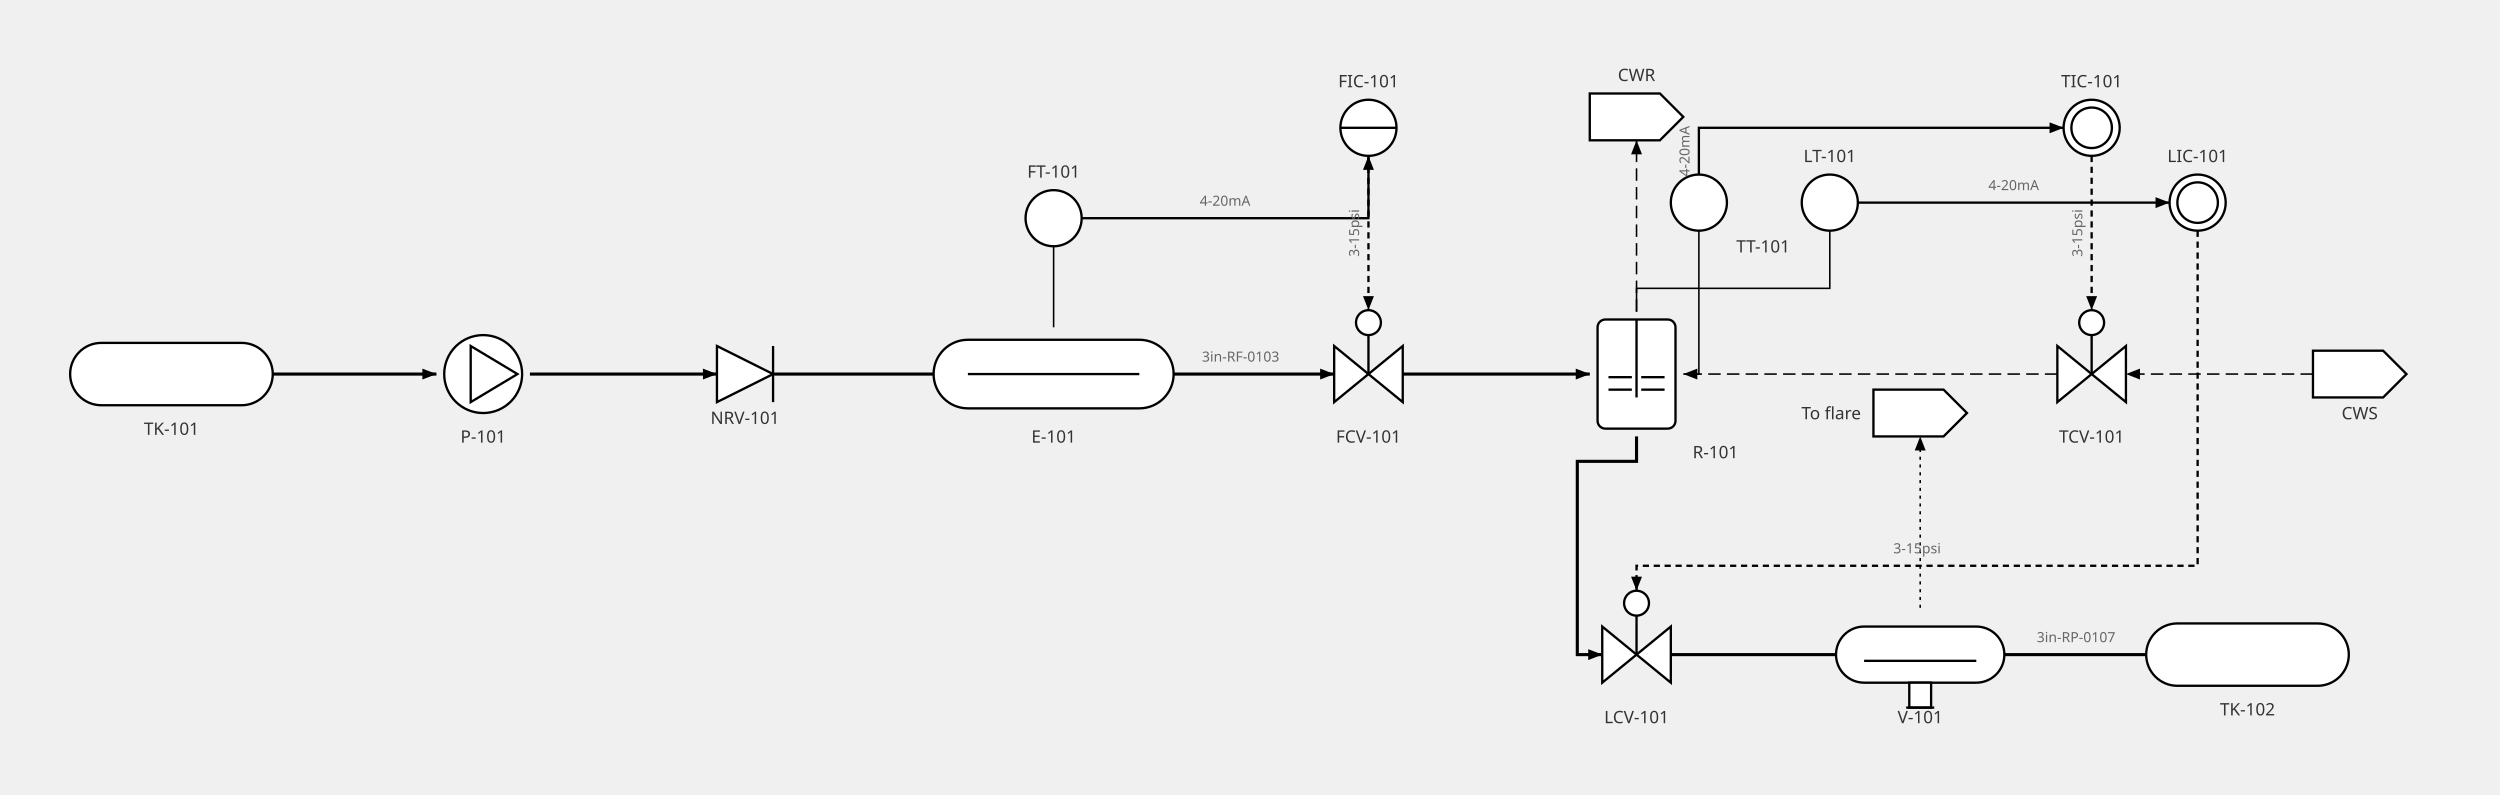
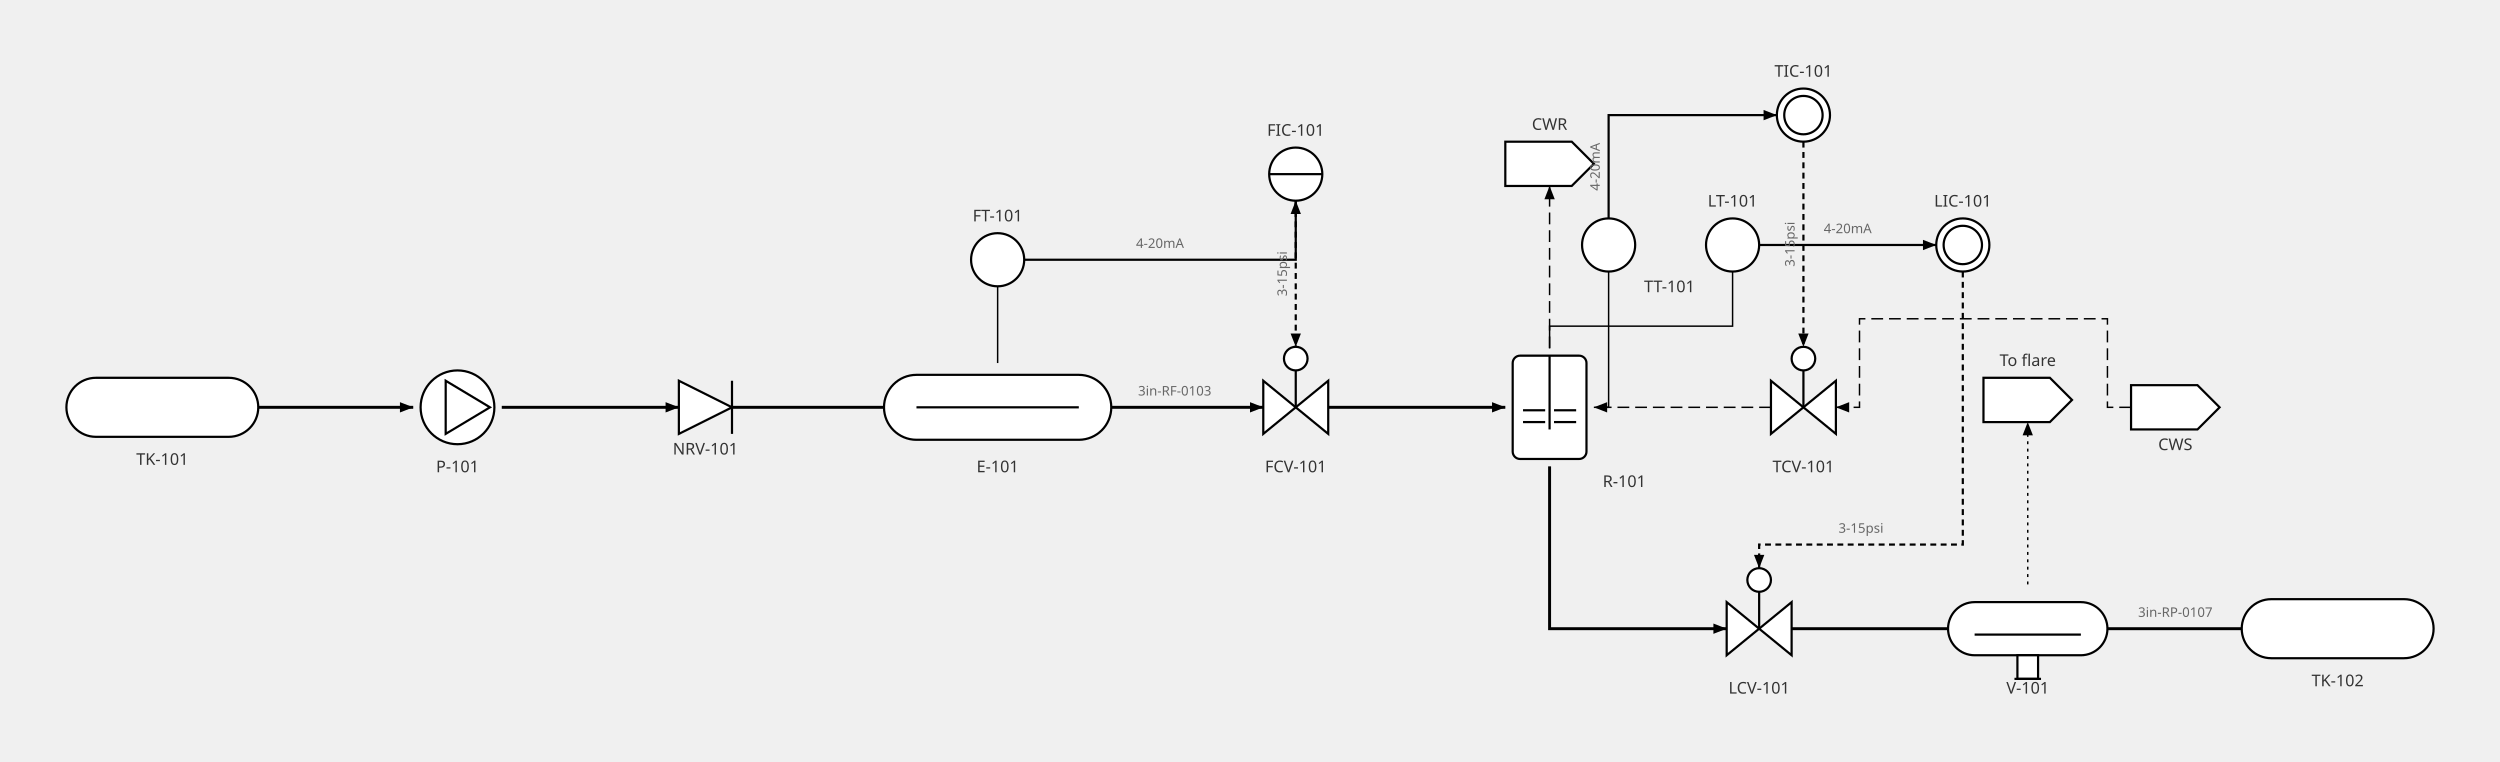
- <svg xmlns="http://www.w3.org/2000/svg" xmlns:xlink="http://www.w3.org/1999/xlink" width="1604" height="510" viewBox="0 0 1604 510">
+ <svg xmlns="http://www.w3.org/2000/svg" xmlns:xlink="http://www.w3.org/1999/xlink" width="1694" height="516" viewBox="0 0 1694 516">
  <defs>
    <style>

    .equipment { fill: white; stroke: black; stroke-width: 1.5; }
    .valve { fill: white; stroke: black; stroke-width: 1.5; }
    .instrument { fill: white; stroke: black; stroke-width: 1.5; }
    .junction { fill: black; stroke: none; }
    .label { font-family: sans-serif; font-size: 11px; text-anchor: middle; fill: #333; }
    .line-label { font-family: sans-serif; font-size: 9px; text-anchor: middle; fill: #666; }
    .note { font-family: sans-serif; font-size: 11px; fill: #555; font-style: italic; }
    .line-process { fill: none; stroke: black; stroke-width: 2; }
    .line-utility { fill: none; stroke: black; stroke-width: 1; stroke-dasharray: 8,4; }
    .line-drain { fill: none; stroke: black; stroke-width: 1; stroke-dasharray: 4,2; }
    .line-vent { fill: none; stroke: black; stroke-width: 1; stroke-dasharray: 2,3; }
    .line-attach { fill: none; stroke: black; stroke-width: 1; }
    .signal-electrical { fill: none; stroke: black; stroke-width: 1.5; }
    .signal-pneumatic { fill: none; stroke: black; stroke-width: 1.5; stroke-dasharray: 4,3; }
    .signal-hydraulic { fill: none; stroke: black; stroke-width: 1.5; stroke-dasharray: 10,2,1,2; }
    .signal-digital { fill: none; stroke: black; stroke-width: 1.5; stroke-dasharray: 6,2,1,2; }
    </style>
    <g id="sym-vessel">
      <path d="M -45 -20 A 20 20 0 0 0 -45 20 L 45 20 A 20 20 0 0 0 45 -20 Z" fill="white" stroke="black" stroke-width="1.5" />
    </g>
    <g id="sym-pump">
      <circle cx="0.0" cy="0.0" r="25.0" fill="white" stroke="black" stroke-width="1.5" />
      <path d="M -8 -18 L 22 0 L -8 18 Z" fill="white" stroke="black" stroke-width="1.5" />
    </g>
    <g id="sym-heat_exchanger">
      <path d="M -55 -22 A 22 22 0 0 0 -55 22 L 55 22 A 22 22 0 0 0 55 -22 Z" fill="white" stroke="black" stroke-width="1.5" />
      <line x1="-55.0" y1="0.0" x2="55.0" y2="0.0" fill="none" stroke="black" stroke-width="1.5" />
    </g>
    <g id="sym-reactor_cstr">
      <rect x="-25.0" y="-35.0" width="50.0" height="70.0" rx="5.0" fill="white" stroke="black" stroke-width="1.5" />
      <line x1="0.0" y1="-35.0" x2="0.0" y2="15.0" fill="none" stroke="black" stroke-width="1.5" />
      <line x1="-18.0" y1="2.0" x2="-3.0" y2="2.0" fill="none" stroke="black" stroke-width="1.5" />
      <line x1="3.0" y1="2.0" x2="18.0" y2="2.0" fill="none" stroke="black" stroke-width="1.5" />
      <line x1="-18.0" y1="10.0" x2="-3.0" y2="10.0" fill="none" stroke="black" stroke-width="1.5" />
      <line x1="3.0" y1="10.0" x2="18.0" y2="10.0" fill="none" stroke="black" stroke-width="1.5" />
    </g>
    <g id="sym-separator">
      <path d="M -36 -18 A 18 18 0 0 0 -36 18 L 36 18 A 18 18 0 0 0 36 -18 Z" fill="white" stroke="black" stroke-width="1.5" />
      <rect x="-7.0" y="18.0" width="14.0" height="16.0" rx="0.0" fill="white" stroke="black" stroke-width="1.5" />
      <line x1="-9.0" y1="34.0" x2="9.0" y2="34.0" fill="none" stroke="black" stroke-width="1.5" />
      <line x1="-36.0" y1="4.0" x2="36.0" y2="4.0" fill="none" stroke="black" stroke-width="1.5" />
    </g>
    <g id="sym-connector">
      <path d="M -30 -15 L 15 -15 L 30 0 L 15 15 L -30 15 Z" fill="white" stroke="black" stroke-width="1.5" />
    </g>
    <g id="sym-check_valve">
      <path d="M -18 -18 L 18 0 L -18 18 Z" fill="white" stroke="black" stroke-width="1.5" />
      <line x1="18.0" y1="-18.0" x2="18.0" y2="18.0" fill="none" stroke="black" stroke-width="1.5" />
    </g>
    <g id="sym-control_valve">
      <path d="M -22 -18 L 0 0 L -22 18 Z M 22 -18 L 0 0 L 22 18 Z" fill="white" stroke="black" stroke-width="1.5" />
      <line x1="0.0" y1="0.0" x2="0.0" y2="-26.0" fill="none" stroke="black" stroke-width="1.5" />
      <circle cx="0.0" cy="-33.0" r="8.0" fill="white" stroke="black" stroke-width="1.5" />
    </g>
    <g id="sym-instr_field">
      <circle cx="0.0" cy="0.0" r="18.0" fill="white" stroke="black" stroke-width="1.5" />
    </g>
    <g id="sym-instr_panel">
      <circle cx="0.0" cy="0.0" r="18.0" fill="white" stroke="black" stroke-width="1.5" />
      <line x1="-18.0" y1="0.0" x2="18.0" y2="0.0" fill="none" stroke="black" stroke-width="1.5" />
    </g>
    <g id="sym-instr_control_room">
      <circle cx="0.0" cy="0.0" r="18.0" fill="white" stroke="black" stroke-width="1.5" />
      <circle cx="0.0" cy="0.0" r="13.0" fill="white" stroke="black" stroke-width="1.5" />
    </g>
  </defs>
  <g id="lines">
-     <polyline points="160.0,240.0 280.0,240.0" class="line-process" fill="none" stroke="black" stroke-width="2" />
-     <path d="M 0 0 L -9 -3.5 L -9 3.5 Z" fill="black" stroke="none" transform="translate(280.0,240.0) rotate(0.0)" />
-     <polyline points="340.0,240.0 460.0,240.0" class="line-process" fill="none" stroke="black" stroke-width="2" />
-     <path d="M 0 0 L -9 -3.5 L -9 3.5 Z" fill="black" stroke="none" transform="translate(460.0,240.0) rotate(0.0)" />
-     <polyline points="496.0,240.0 616.0,240.0" class="line-process" fill="none" stroke="black" stroke-width="2" />
-     <path d="M 0 0 L -9 -3.5 L -9 3.5 Z" fill="black" stroke="none" transform="translate(616.0,240.0) rotate(0.0)" />
-     <polyline points="736.0,240.0 856.0,240.0" class="line-process" fill="none" stroke="black" stroke-width="2" />
-     <path d="M 0 0 L -9 -3.5 L -9 3.5 Z" fill="black" stroke="none" transform="translate(856.0,240.0) rotate(0.0)" />
-     <polyline points="900.0,240.0 1020.0,240.0" class="line-process" fill="none" stroke="black" stroke-width="2" />
-     <path d="M 0 0 L -9 -3.5 L -9 3.5 Z" fill="black" stroke="none" transform="translate(1020.0,240.0) rotate(0.0)" />
-     <polyline points="1050.0,280.0 1050.0,296.0 1012.0,296.0 1012.0,420.0 1028.0,420.0" class="line-process" fill="none" stroke="black" stroke-width="2" />
-     <path d="M 0 0 L -9 -3.5 L -9 3.5 Z" fill="black" stroke="none" transform="translate(1028.0,420.0) rotate(0.0)" />
-     <polyline points="1072.0,420.0 1192.0,420.0" class="line-process" fill="none" stroke="black" stroke-width="2" />
-     <path d="M 0 0 L -9 -3.5 L -9 3.5 Z" fill="black" stroke="none" transform="translate(1192.0,420.0) rotate(0.0)" />
-     <polyline points="1272.0,420.0 1392.0,420.0" class="line-process" fill="none" stroke="black" stroke-width="2" />
-     <path d="M 0 0 L -9 -3.5 L -9 3.5 Z" fill="black" stroke="none" transform="translate(1392.0,420.0) rotate(0.0)" />
-     <polyline points="1232.0,390.0 1232.0,280.0" class="line-vent" fill="none" stroke="black" stroke-width="1" stroke-dasharray="2,3" />
-     <path d="M 0 0 L -9 -3.5 L -9 3.5 Z" fill="black" stroke="none" transform="translate(1232.0,280.0) rotate(-90.0)" />
-     <polyline points="1484.0,240.0 1364.0,240.0" class="line-utility" fill="none" stroke="black" stroke-width="1" stroke-dasharray="8,4" />
-     <path d="M 0 0 L -9 -3.5 L -9 3.5 Z" fill="black" stroke="none" transform="translate(1364.0,240.0) rotate(180.0)" />
-     <polyline points="1320.0,240.0 1080.0,240.0" class="line-utility" fill="none" stroke="black" stroke-width="1" stroke-dasharray="8,4" />
-     <path d="M 0 0 L -9 -3.5 L -9 3.5 Z" fill="black" stroke="none" transform="translate(1080.0,240.0) rotate(180.0)" />
-     <polyline points="1050.0,200.0 1050.0,90.0" class="line-utility" fill="none" stroke="black" stroke-width="1" stroke-dasharray="8,4" />
-     <path d="M 0 0 L -9 -3.5 L -9 3.5 Z" fill="black" stroke="none" transform="translate(1050.0,90.0) rotate(-90.0)" />
-     <polyline points="676.0,158.0 676.0,210.0" class="line-attach" fill="none" stroke="black" stroke-width="1" />
-     <polyline points="1090.0,148.0 1090.0,240.0 1080.0,240.0" class="line-attach" fill="none" stroke="black" stroke-width="1" />
-     <polyline points="1174.0,148.0 1174.0,185.0 1050.0,185.0 1050.0,200.0" class="line-attach" fill="none" stroke="black" stroke-width="1" />
+     <polyline points="160.0,276.0 280.0,276.0" class="line-process" fill="none" stroke="black" stroke-width="2" />
+     <path d="M 0 0 L -9 -3.5 L -9 3.5 Z" fill="black" stroke="none" transform="translate(280.0,276.0) rotate(0.0)" />
+     <polyline points="340.0,276.0 460.0,276.0" class="line-process" fill="none" stroke="black" stroke-width="2" />
+     <path d="M 0 0 L -9 -3.5 L -9 3.5 Z" fill="black" stroke="none" transform="translate(460.0,276.0) rotate(0.0)" />
+     <polyline points="496.0,276.0 616.0,276.0" class="line-process" fill="none" stroke="black" stroke-width="2" />
+     <path d="M 0 0 L -9 -3.5 L -9 3.5 Z" fill="black" stroke="none" transform="translate(616.0,276.0) rotate(0.0)" />
+     <polyline points="736.0,276.0 856.0,276.0" class="line-process" fill="none" stroke="black" stroke-width="2" />
+     <path d="M 0 0 L -9 -3.5 L -9 3.5 Z" fill="black" stroke="none" transform="translate(856.0,276.0) rotate(0.0)" />
+     <polyline points="900.0,276.0 1020.0,276.0" class="line-process" fill="none" stroke="black" stroke-width="2" />
+     <path d="M 0 0 L -9 -3.5 L -9 3.5 Z" fill="black" stroke="none" transform="translate(1020.0,276.0) rotate(0.0)" />
+     <polyline points="1050.0,316.0 1050.0,426.0 1170.0,426.0" class="line-process" fill="none" stroke="black" stroke-width="2" />
+     <path d="M 0 0 L -9 -3.5 L -9 3.5 Z" fill="black" stroke="none" transform="translate(1170.0,426.0) rotate(0.0)" />
+     <polyline points="1214.0,426.0 1334.0,426.0" class="line-process" fill="none" stroke="black" stroke-width="2" />
+     <path d="M 0 0 L -9 -3.5 L -9 3.5 Z" fill="black" stroke="none" transform="translate(1334.0,426.0) rotate(0.0)" />
+     <polyline points="1414.0,426.0 1534.0,426.0" class="line-process" fill="none" stroke="black" stroke-width="2" />
+     <path d="M 0 0 L -9 -3.5 L -9 3.5 Z" fill="black" stroke="none" transform="translate(1534.0,426.0) rotate(0.0)" />
+     <polyline points="1374.0,396.0 1374.0,286.0" class="line-vent" fill="none" stroke="black" stroke-width="1" stroke-dasharray="2,3" />
+     <path d="M 0 0 L -9 -3.5 L -9 3.5 Z" fill="black" stroke="none" transform="translate(1374.0,286.0) rotate(-90.0)" />
+     <polyline points="1444.0,276.0 1428.0,276.0 1428.0,216.0 1260.0,216.0 1260.0,276.0 1244.0,276.0" class="line-utility" fill="none" stroke="black" stroke-width="1" stroke-dasharray="8,4" />
+     <path d="M 0 0 L -9 -3.5 L -9 3.5 Z" fill="black" stroke="none" transform="translate(1244.0,276.0) rotate(180.0)" />
+     <polyline points="1200.0,276.0 1080.0,276.0" class="line-utility" fill="none" stroke="black" stroke-width="1" stroke-dasharray="8,4" />
+     <path d="M 0 0 L -9 -3.5 L -9 3.5 Z" fill="black" stroke="none" transform="translate(1080.0,276.0) rotate(180.0)" />
+     <polyline points="1050.0,236.0 1050.0,126.0" class="line-utility" fill="none" stroke="black" stroke-width="1" stroke-dasharray="8,4" />
+     <path d="M 0 0 L -9 -3.5 L -9 3.5 Z" fill="black" stroke="none" transform="translate(1050.0,126.0) rotate(-90.0)" />
+     <polyline points="676.0,194.0 676.0,246.0" class="line-attach" fill="none" stroke="black" stroke-width="1" />
+     <polyline points="1090.0,184.0 1090.0,276.0 1080.0,276.0" class="line-attach" fill="none" stroke="black" stroke-width="1" />
+     <polyline points="1174.0,184.0 1174.0,221.0 1050.0,221.0 1050.0,236.0" class="line-attach" fill="none" stroke="black" stroke-width="1" />
  </g>
  <g id="signals">
-     <polyline points="694.0,140.0 878.0,140.0 878.0,100.0" class="signal-electrical" fill="none" stroke="black" stroke-width="1.5" />
-     <path d="M 0 0 L -9 -3.5 L -9 3.5 Z" fill="black" stroke="none" transform="translate(878.0,100.0) rotate(-90.0)" />
-     <polyline points="878.0,100.0 878.0,199.0" class="signal-pneumatic" fill="none" stroke="black" stroke-width="1.5" stroke-dasharray="4,3" />
-     <path d="M 0 0 L -9 -3.5 L -9 3.5 Z" fill="black" stroke="none" transform="translate(878.0,199.0) rotate(90.0)" />
-     <polyline points="1090.0,112.0 1090.0,82.0 1324.0,82.0" class="signal-electrical" fill="none" stroke="black" stroke-width="1.5" />
-     <path d="M 0 0 L -9 -3.5 L -9 3.5 Z" fill="black" stroke="none" transform="translate(1324.0,82.0) rotate(0.0)" />
-     <polyline points="1342.0,100.0 1342.0,199.0" class="signal-pneumatic" fill="none" stroke="black" stroke-width="1.5" stroke-dasharray="4,3" />
-     <path d="M 0 0 L -9 -3.5 L -9 3.5 Z" fill="black" stroke="none" transform="translate(1342.0,199.0) rotate(90.0)" />
-     <polyline points="1192.0,130.0 1392.0,130.0" class="signal-electrical" fill="none" stroke="black" stroke-width="1.5" />
-     <path d="M 0 0 L -9 -3.5 L -9 3.5 Z" fill="black" stroke="none" transform="translate(1392.0,130.0) rotate(0.0)" />
-     <polyline points="1410.0,148.0 1410.0,363.0 1050.0,363.0 1050.0,379.0" class="signal-pneumatic" fill="none" stroke="black" stroke-width="1.5" stroke-dasharray="4,3" />
-     <path d="M 0 0 L -9 -3.5 L -9 3.5 Z" fill="black" stroke="none" transform="translate(1050.0,379.0) rotate(90.0)" />
+     <polyline points="694.0,176.0 878.0,176.0 878.0,136.0" class="signal-electrical" fill="none" stroke="black" stroke-width="1.5" />
+     <path d="M 0 0 L -9 -3.5 L -9 3.5 Z" fill="black" stroke="none" transform="translate(878.0,136.0) rotate(-90.0)" />
+     <polyline points="878.0,136.0 878.0,235.0" class="signal-pneumatic" fill="none" stroke="black" stroke-width="1.5" stroke-dasharray="4,3" />
+     <path d="M 0 0 L -9 -3.5 L -9 3.5 Z" fill="black" stroke="none" transform="translate(878.0,235.0) rotate(90.0)" />
+     <polyline points="1090.0,148.0 1090.0,78.0 1204.0,78.0" class="signal-electrical" fill="none" stroke="black" stroke-width="1.5" />
+     <path d="M 0 0 L -9 -3.5 L -9 3.5 Z" fill="black" stroke="none" transform="translate(1204.0,78.0) rotate(0.0)" />
+     <polyline points="1222.0,96.0 1222.0,235.0" class="signal-pneumatic" fill="none" stroke="black" stroke-width="1.5" stroke-dasharray="4,3" />
+     <path d="M 0 0 L -9 -3.5 L -9 3.5 Z" fill="black" stroke="none" transform="translate(1222.0,235.0) rotate(90.0)" />
+     <polyline points="1192.0,166.0 1312.0,166.0" class="signal-electrical" fill="none" stroke="black" stroke-width="1.5" />
+     <path d="M 0 0 L -9 -3.5 L -9 3.5 Z" fill="black" stroke="none" transform="translate(1312.0,166.0) rotate(0.0)" />
+     <polyline points="1330.0,184.0 1330.0,369.0 1192.0,369.0 1192.0,385.0" class="signal-pneumatic" fill="none" stroke="black" stroke-width="1.5" stroke-dasharray="4,3" />
+     <path d="M 0 0 L -9 -3.5 L -9 3.5 Z" fill="black" stroke="none" transform="translate(1192.0,385.0) rotate(90.0)" />
  </g>
  <g id="symbols">
-     <use id="TK101" href="#sym-vessel" xlink:href="#sym-vessel" class="equipment" transform="translate(110.0,240.0)" />
-     <use id="P101" href="#sym-pump" xlink:href="#sym-pump" class="equipment" transform="translate(310.0,240.0)" />
-     <use id="NRV101" href="#sym-check_valve" xlink:href="#sym-check_valve" class="valve" transform="translate(478.0,240.0)" />
-     <use id="E101" href="#sym-heat_exchanger" xlink:href="#sym-heat_exchanger" class="equipment" transform="translate(676.0,240.0)" />
-     <use id="FCV101" href="#sym-control_valve" xlink:href="#sym-control_valve" class="valve" transform="translate(878.0,240.0)" />
-     <use id="R101" href="#sym-reactor_cstr" xlink:href="#sym-reactor_cstr" class="equipment" transform="translate(1050.0,240.0)" />
-     <use id="LCV101" href="#sym-control_valve" xlink:href="#sym-control_valve" class="valve" transform="translate(1050.0,420.0)" />
-     <use id="V101" href="#sym-separator" xlink:href="#sym-separator" class="equipment" transform="translate(1232.0,420.0)" />
-     <use id="TK102" href="#sym-vessel" xlink:href="#sym-vessel" class="equipment" transform="translate(1442.0,420.0)" />
-     <use id="TCV101" href="#sym-control_valve" xlink:href="#sym-control_valve" class="valve" transform="translate(1342.0,240.0)" />
-     <use id="CWS" href="#sym-connector" xlink:href="#sym-connector" class="equipment" transform="translate(1514.0,240.0)" />
-     <use id="CWR" href="#sym-connector" xlink:href="#sym-connector" class="equipment" transform="translate(1050.0,75.0)" />
-     <use id="FLARE" href="#sym-connector" xlink:href="#sym-connector" class="equipment" transform="translate(1232.0,265.0)" />
-     <use id="FT101" href="#sym-instr_field" xlink:href="#sym-instr_field" class="instrument" transform="translate(676.0,140.0)" />
-     <use id="FIC101" href="#sym-instr_panel" xlink:href="#sym-instr_panel" class="instrument" transform="translate(878.0,82.0)" />
-     <use id="TT101" href="#sym-instr_field" xlink:href="#sym-instr_field" class="instrument" transform="translate(1090.0,130.0)" />
-     <use id="TIC101" href="#sym-instr_control_room" xlink:href="#sym-instr_control_room" class="instrument" transform="translate(1342.0,82.0)" />
-     <use id="LT101" href="#sym-instr_field" xlink:href="#sym-instr_field" class="instrument" transform="translate(1174.0,130.0)" />
-     <use id="LIC101" href="#sym-instr_control_room" xlink:href="#sym-instr_control_room" class="instrument" transform="translate(1410.0,130.0)" />
+     <use id="TK101" href="#sym-vessel" xlink:href="#sym-vessel" class="equipment" transform="translate(110.0,276.0)" />
+     <use id="P101" href="#sym-pump" xlink:href="#sym-pump" class="equipment" transform="translate(310.0,276.0)" />
+     <use id="NRV101" href="#sym-check_valve" xlink:href="#sym-check_valve" class="valve" transform="translate(478.0,276.0)" />
+     <use id="E101" href="#sym-heat_exchanger" xlink:href="#sym-heat_exchanger" class="equipment" transform="translate(676.0,276.0)" />
+     <use id="FCV101" href="#sym-control_valve" xlink:href="#sym-control_valve" class="valve" transform="translate(878.0,276.0)" />
+     <use id="R101" href="#sym-reactor_cstr" xlink:href="#sym-reactor_cstr" class="equipment" transform="translate(1050.0,276.0)" />
+     <use id="LCV101" href="#sym-control_valve" xlink:href="#sym-control_valve" class="valve" transform="translate(1192.0,426.0)" />
+     <use id="V101" href="#sym-separator" xlink:href="#sym-separator" class="equipment" transform="translate(1374.0,426.0)" />
+     <use id="TK102" href="#sym-vessel" xlink:href="#sym-vessel" class="equipment" transform="translate(1584.0,426.0)" />
+     <use id="TCV101" href="#sym-control_valve" xlink:href="#sym-control_valve" class="valve" transform="translate(1222.0,276.0)" />
+     <use id="CWS" href="#sym-connector" xlink:href="#sym-connector" class="equipment" transform="translate(1474.0,276.0)" />
+     <use id="CWR" href="#sym-connector" xlink:href="#sym-connector" class="equipment" transform="translate(1050.0,111.0)" />
+     <use id="FLARE" href="#sym-connector" xlink:href="#sym-connector" class="equipment" transform="translate(1374.0,271.0)" />
+     <use id="FT101" href="#sym-instr_field" xlink:href="#sym-instr_field" class="instrument" transform="translate(676.0,176.0)" />
+     <use id="FIC101" href="#sym-instr_panel" xlink:href="#sym-instr_panel" class="instrument" transform="translate(878.0,118.0)" />
+     <use id="TT101" href="#sym-instr_field" xlink:href="#sym-instr_field" class="instrument" transform="translate(1090.0,166.0)" />
+     <use id="TIC101" href="#sym-instr_control_room" xlink:href="#sym-instr_control_room" class="instrument" transform="translate(1222.0,78.0)" />
+     <use id="LT101" href="#sym-instr_field" xlink:href="#sym-instr_field" class="instrument" transform="translate(1174.0,166.0)" />
+     <use id="LIC101" href="#sym-instr_control_room" xlink:href="#sym-instr_control_room" class="instrument" transform="translate(1330.0,166.0)" />
  </g>
  <g id="labels">
-     <text x="110.0" y="279.0" class="label">TK-101</text>
-     <text x="310.0" y="284.0" class="label">P-101</text>
-     <text x="478.0" y="272.0" class="label">NRV-101</text>
-     <text x="676.0" y="284.0" class="label">E-101</text>
-     <text x="878.0" y="284.0" class="label">FCV-101</text>
-     <text x="1086.0" y="294.0" class="label" style="text-anchor:start">R-101</text>
-     <text x="1050.0" y="464.0" class="label">LCV-101</text>
-     <text x="1232.0" y="464.0" class="label">V-101</text>
-     <text x="1442.0" y="459.0" class="label">TK-102</text>
-     <text x="1342.0" y="284.0" class="label">TCV-101</text>
-     <text x="1514.0" y="269.0" class="label">CWS</text>
-     <text x="1050.0" y="52.0" class="label">CWR</text>
-     <text x="1194.0" y="269.0" class="label" style="text-anchor:end">To flare</text>
-     <text x="676.0" y="114.0" class="label">FT-101</text>
-     <text x="878.0" y="56.0" class="label">FIC-101</text>
-     <text x="1114.0" y="162.0" class="label" style="text-anchor:start">TT-101</text>
-     <text x="1342.0" y="56.0" class="label">TIC-101</text>
-     <text x="1174.0" y="104.0" class="label">LT-101</text>
-     <text x="1410.0" y="104.0" class="label">LIC-101</text>
-     <text x="796.0" y="232.0" class="line-label">3in-RF-0103</text>
-     <text x="1332.0" y="412.0" class="line-label">3in-RP-0107</text>
-     <text x="786.0" y="132.0" class="line-label">4-20mA</text>
-     <text x="872.0" y="149.5" class="line-label" transform="rotate(-90,872.0,149.5)">3-15psi</text>
-     <text x="1084.0" y="97.0" class="line-label" transform="rotate(-90,1084.0,97.0)">4-20mA</text>
-     <text x="1336.0" y="149.5" class="line-label" transform="rotate(-90,1336.0,149.5)">3-15psi</text>
-     <text x="1292.0" y="122.0" class="line-label">4-20mA</text>
-     <text x="1230.0" y="355.0" class="line-label">3-15psi</text>
+     <text x="110.0" y="315.0" class="label">TK-101</text>
+     <text x="310.0" y="320.0" class="label">P-101</text>
+     <text x="478.0" y="308.0" class="label">NRV-101</text>
+     <text x="676.0" y="320.0" class="label">E-101</text>
+     <text x="878.0" y="320.0" class="label">FCV-101</text>
+     <text x="1086.0" y="330.0" class="label" style="text-anchor:start">R-101</text>
+     <text x="1192.0" y="470.0" class="label">LCV-101</text>
+     <text x="1374.0" y="470.0" class="label">V-101</text>
+     <text x="1584.0" y="465.0" class="label">TK-102</text>
+     <text x="1222.0" y="320.0" class="label">TCV-101</text>
+     <text x="1474.0" y="305.0" class="label">CWS</text>
+     <text x="1050.0" y="88.0" class="label">CWR</text>
+     <text x="1374.0" y="248.0" class="label">To flare</text>
+     <text x="676.0" y="150.0" class="label">FT-101</text>
+     <text x="878.0" y="92.0" class="label">FIC-101</text>
+     <text x="1114.0" y="198.0" class="label" style="text-anchor:start">TT-101</text>
+     <text x="1222.0" y="52.0" class="label">TIC-101</text>
+     <text x="1174.0" y="140.0" class="label">LT-101</text>
+     <text x="1330.0" y="140.0" class="label">LIC-101</text>
+     <text x="796.0" y="268.0" class="line-label">3in-RF-0103</text>
+     <text x="1474.0" y="418.0" class="line-label">3in-RP-0107</text>
+     <text x="786.0" y="168.0" class="line-label">4-20mA</text>
+     <text x="872.0" y="185.5" class="line-label" transform="rotate(-90,872.0,185.5)">3-15psi</text>
+     <text x="1084.0" y="113.0" class="line-label" transform="rotate(-90,1084.0,113.0)">4-20mA</text>
+     <text x="1216.0" y="165.5" class="line-label" transform="rotate(-90,1216.0,165.5)">3-15psi</text>
+     <text x="1252.0" y="158.0" class="line-label">4-20mA</text>
+     <text x="1261.0" y="361.0" class="line-label">3-15psi</text>
  </g>
  <g id="notes">
  </g>
</svg>
